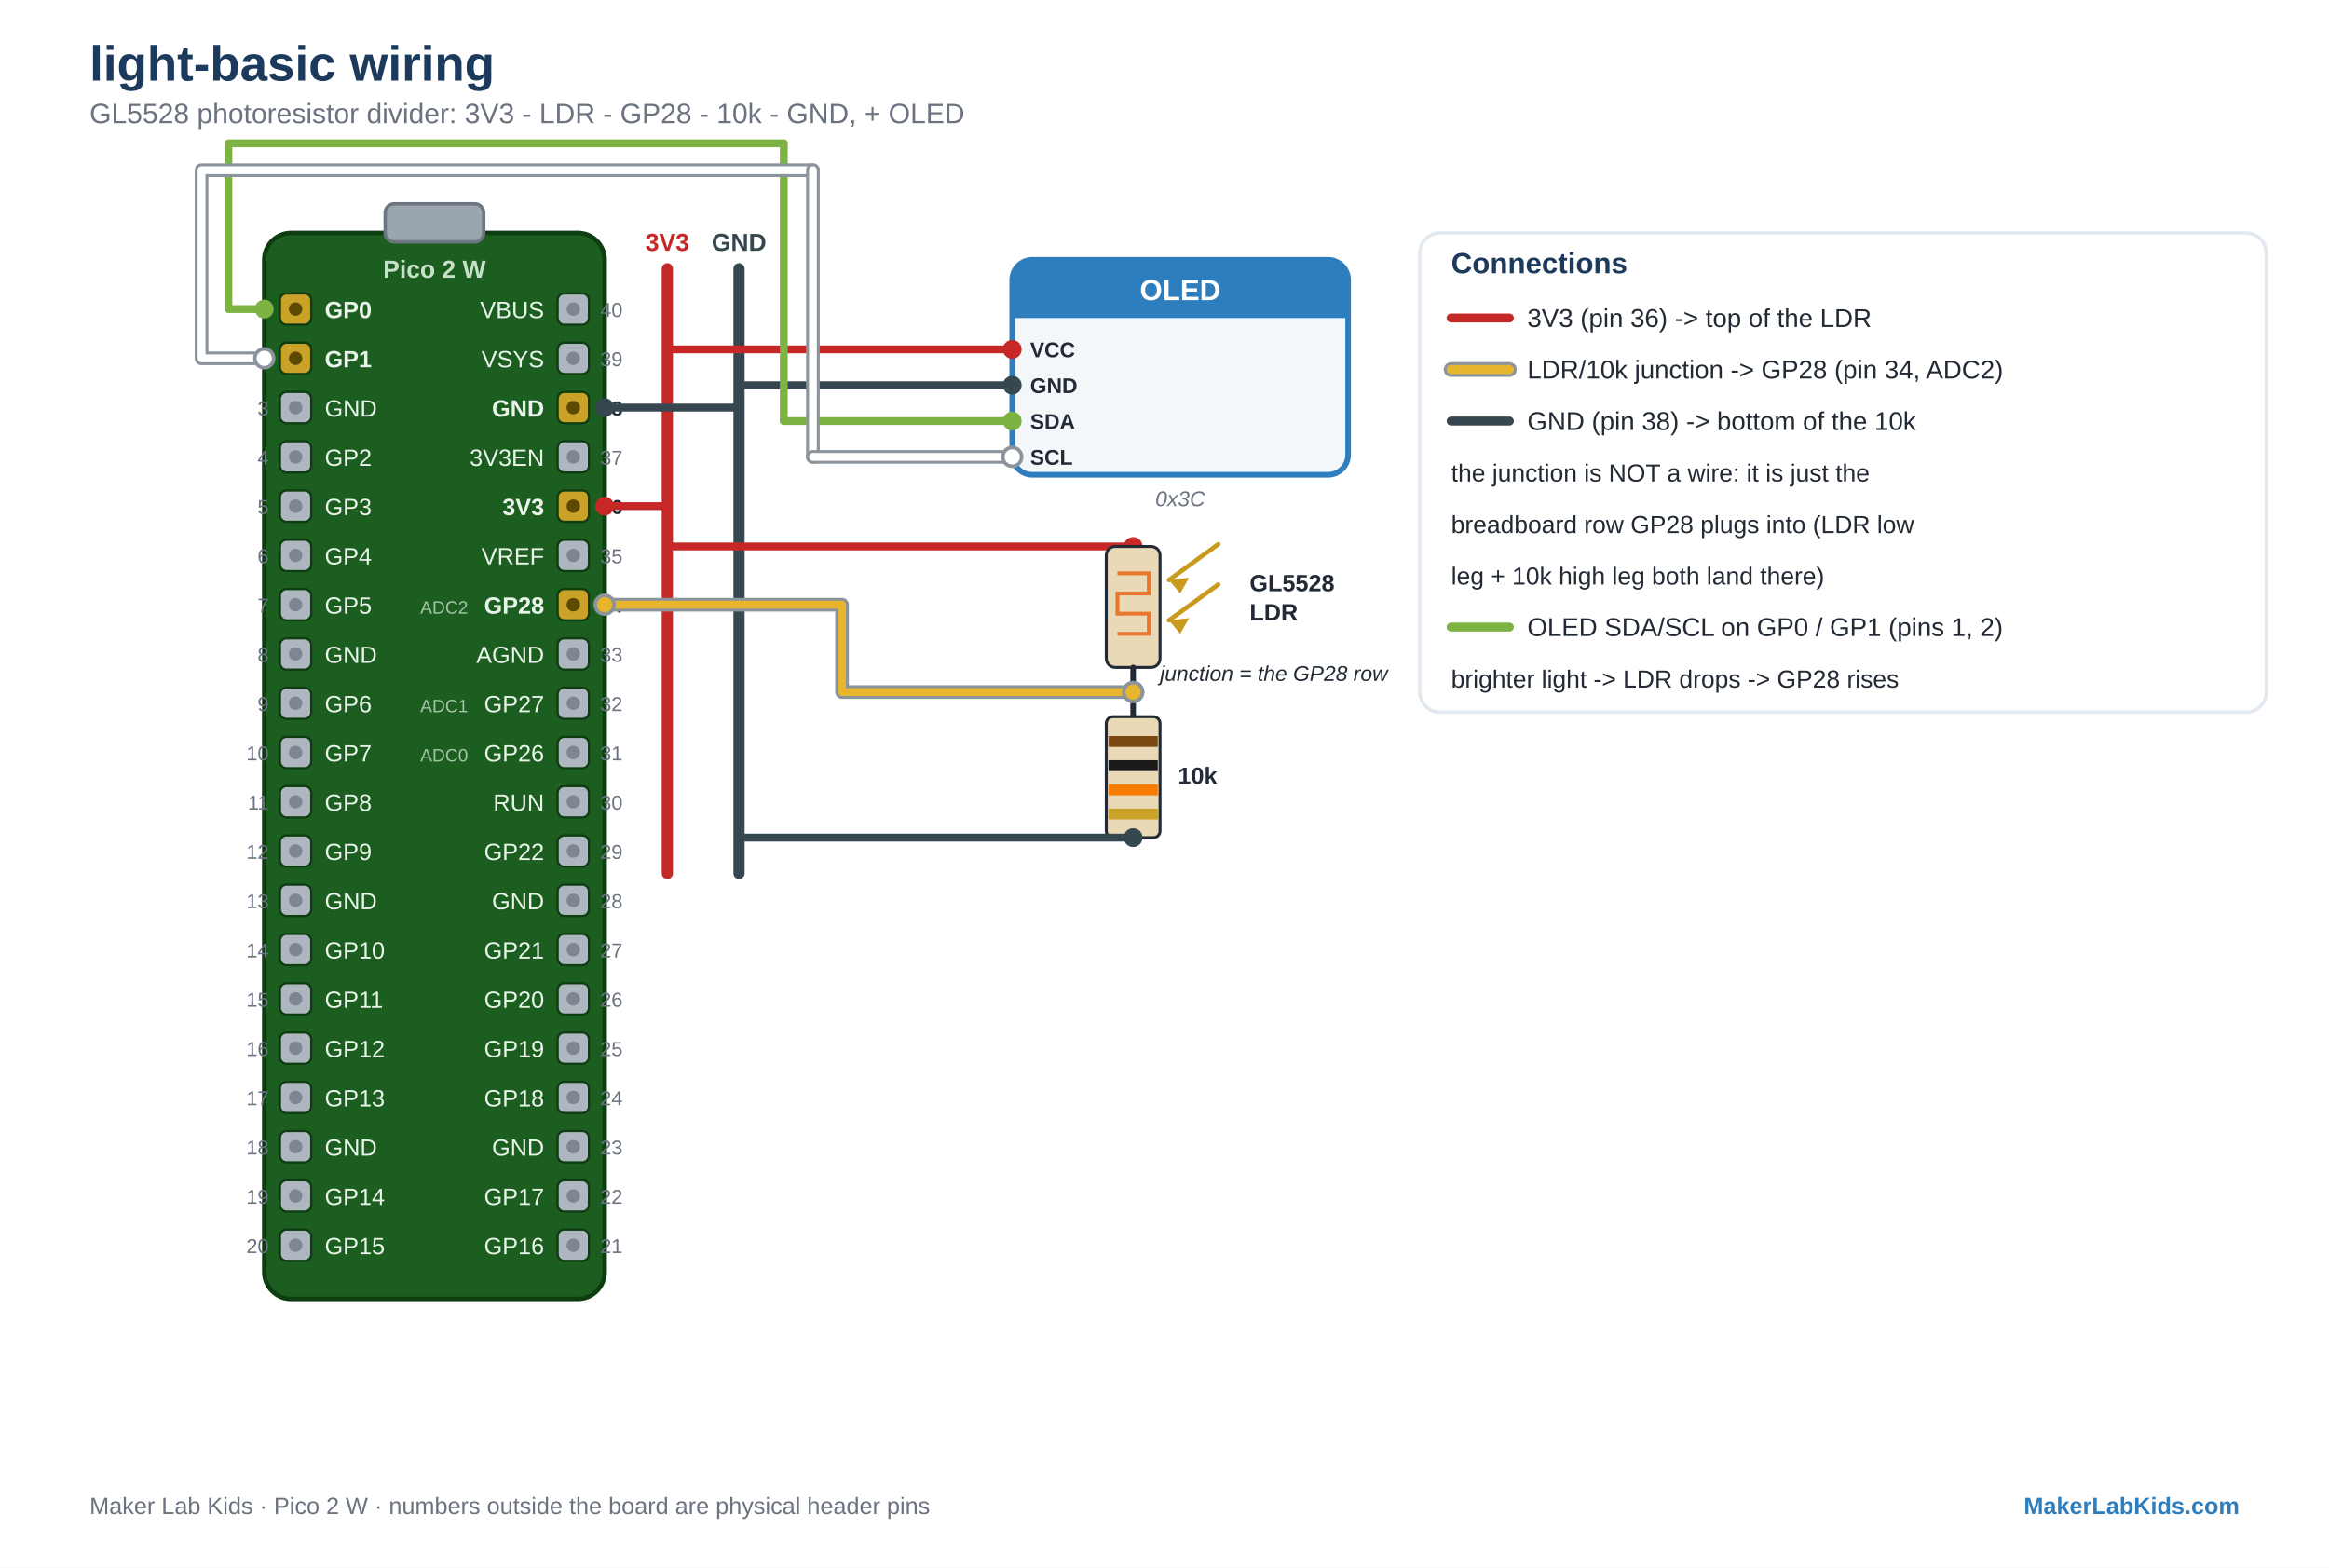
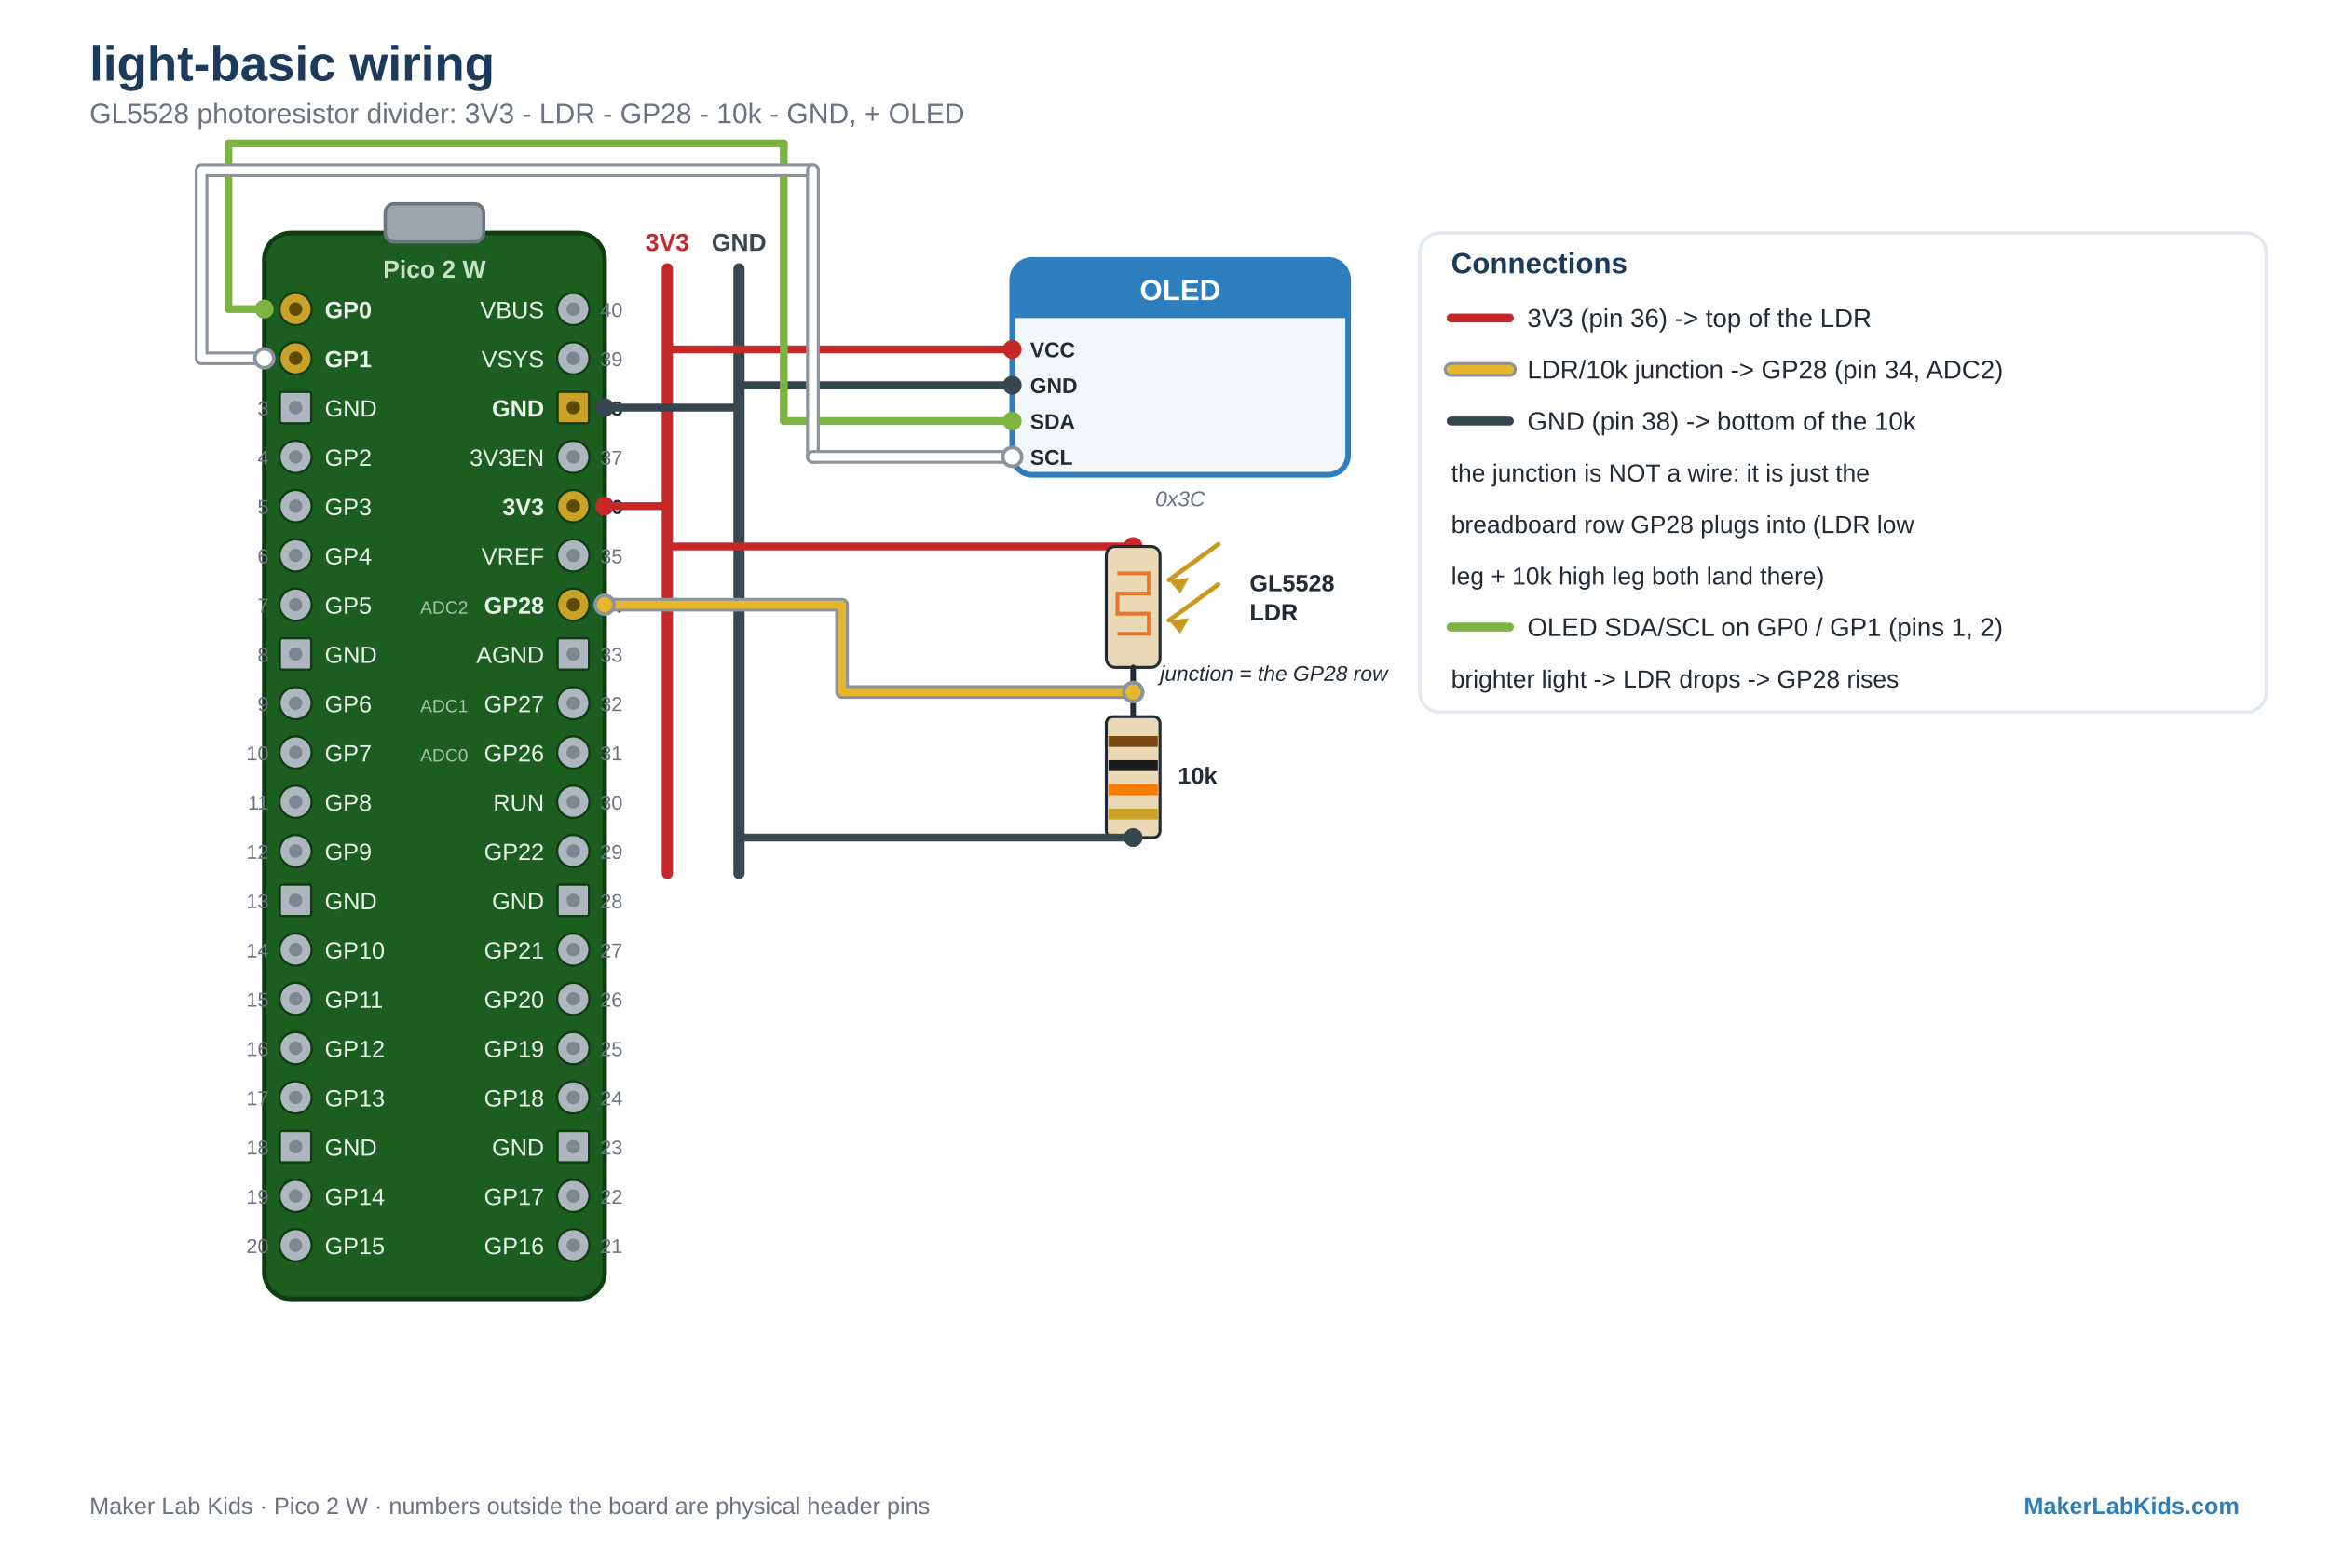
<svg xmlns="http://www.w3.org/2000/svg" viewBox="0 0 1040 700" font-family="Arial, Helvetica, sans-serif">
  <rect width="1040" height="700" fill="#FFFFFF" />
  <text x="40" y="36" font-family="Arial, Helvetica, sans-serif" font-size="22" fill="#1B3A5C" text-anchor="start" font-weight="bold">light-basic wiring</text>
  <text x="40" y="55" font-family="Arial, Helvetica, sans-serif" font-size="12.5" fill="#6B7280" text-anchor="start">GL5528 photoresistor divider: 3V3 - LDR - GP28 - 10k - GND, + OLED</text>
  <rect x="118" y="104" width="152" height="476" rx="12" fill="#1B5E20" stroke="#0E3D12" stroke-width="2" />
  <rect x="172" y="91" width="44" height="17" rx="4" fill="#9AA5AD" stroke="#6B7680" stroke-width="1.5" />
  <text x="194" y="124" font-family="Arial, Helvetica, sans-serif" font-size="11" fill="#C7E0C9" text-anchor="middle" font-weight="bold">Pico 2 W</text>
-   <rect x="125" y="131" width="14" height="14" rx="3" fill="#C9A227" stroke="#0E3D12" stroke-width="1" />
+   <circle cx="132" cy="138" r="7.2" fill="#C9A227" stroke="#0E3D12" stroke-width="1" />
  <circle cx="132" cy="138" r="3" fill="#5C4A00" />
  <text x="145" y="142" font-family="Arial, Helvetica, sans-serif" font-size="10.5" fill="#EAF4EB" text-anchor="start" font-weight="bold">GP0</text>
  <text x="120" y="141.5" font-family="Arial, Helvetica, sans-serif" font-size="9" fill="#222A35" text-anchor="end" font-weight="bold">1</text>
-   <rect x="125" y="153" width="14" height="14" rx="3" fill="#C9A227" stroke="#0E3D12" stroke-width="1" />
+   <circle cx="132" cy="160" r="7.2" fill="#C9A227" stroke="#0E3D12" stroke-width="1" />
  <circle cx="132" cy="160" r="3" fill="#5C4A00" />
  <text x="145" y="164" font-family="Arial, Helvetica, sans-serif" font-size="10.5" fill="#EAF4EB" text-anchor="start" font-weight="bold">GP1</text>
  <text x="120" y="163.5" font-family="Arial, Helvetica, sans-serif" font-size="9" fill="#222A35" text-anchor="end" font-weight="bold">2</text>
-   <rect x="125" y="175" width="14" height="14" rx="3" fill="#AEB6BF" stroke="#0E3D12" stroke-width="1" />
+   <rect x="125" y="175" width="14" height="14" rx="1" fill="#AEB6BF" stroke="#0E3D12" stroke-width="1" />
  <circle cx="132" cy="182" r="3" fill="#7E8791" />
  <text x="145" y="186" font-family="Arial, Helvetica, sans-serif" font-size="10.5" fill="#EAF4EB" text-anchor="start">GND</text>
  <text x="120" y="185.5" font-family="Arial, Helvetica, sans-serif" font-size="9" fill="#6B7280" text-anchor="end">3</text>
-   <rect x="125" y="197" width="14" height="14" rx="3" fill="#AEB6BF" stroke="#0E3D12" stroke-width="1" />
+   <circle cx="132" cy="204" r="7.2" fill="#AEB6BF" stroke="#0E3D12" stroke-width="1" />
  <circle cx="132" cy="204" r="3" fill="#7E8791" />
  <text x="145" y="208" font-family="Arial, Helvetica, sans-serif" font-size="10.5" fill="#EAF4EB" text-anchor="start">GP2</text>
  <text x="120" y="207.5" font-family="Arial, Helvetica, sans-serif" font-size="9" fill="#6B7280" text-anchor="end">4</text>
-   <rect x="125" y="219" width="14" height="14" rx="3" fill="#AEB6BF" stroke="#0E3D12" stroke-width="1" />
+   <circle cx="132" cy="226" r="7.2" fill="#AEB6BF" stroke="#0E3D12" stroke-width="1" />
  <circle cx="132" cy="226" r="3" fill="#7E8791" />
  <text x="145" y="230" font-family="Arial, Helvetica, sans-serif" font-size="10.5" fill="#EAF4EB" text-anchor="start">GP3</text>
  <text x="120" y="229.5" font-family="Arial, Helvetica, sans-serif" font-size="9" fill="#6B7280" text-anchor="end">5</text>
-   <rect x="125" y="241" width="14" height="14" rx="3" fill="#AEB6BF" stroke="#0E3D12" stroke-width="1" />
+   <circle cx="132" cy="248" r="7.2" fill="#AEB6BF" stroke="#0E3D12" stroke-width="1" />
  <circle cx="132" cy="248" r="3" fill="#7E8791" />
  <text x="145" y="252" font-family="Arial, Helvetica, sans-serif" font-size="10.5" fill="#EAF4EB" text-anchor="start">GP4</text>
  <text x="120" y="251.5" font-family="Arial, Helvetica, sans-serif" font-size="9" fill="#6B7280" text-anchor="end">6</text>
-   <rect x="125" y="263" width="14" height="14" rx="3" fill="#AEB6BF" stroke="#0E3D12" stroke-width="1" />
+   <circle cx="132" cy="270" r="7.2" fill="#AEB6BF" stroke="#0E3D12" stroke-width="1" />
  <circle cx="132" cy="270" r="3" fill="#7E8791" />
  <text x="145" y="274" font-family="Arial, Helvetica, sans-serif" font-size="10.5" fill="#EAF4EB" text-anchor="start">GP5</text>
  <text x="120" y="273.5" font-family="Arial, Helvetica, sans-serif" font-size="9" fill="#6B7280" text-anchor="end">7</text>
-   <rect x="125" y="285" width="14" height="14" rx="3" fill="#AEB6BF" stroke="#0E3D12" stroke-width="1" />
+   <rect x="125" y="285" width="14" height="14" rx="1" fill="#AEB6BF" stroke="#0E3D12" stroke-width="1" />
  <circle cx="132" cy="292" r="3" fill="#7E8791" />
  <text x="145" y="296" font-family="Arial, Helvetica, sans-serif" font-size="10.5" fill="#EAF4EB" text-anchor="start">GND</text>
  <text x="120" y="295.5" font-family="Arial, Helvetica, sans-serif" font-size="9" fill="#6B7280" text-anchor="end">8</text>
-   <rect x="125" y="307" width="14" height="14" rx="3" fill="#AEB6BF" stroke="#0E3D12" stroke-width="1" />
+   <circle cx="132" cy="314" r="7.2" fill="#AEB6BF" stroke="#0E3D12" stroke-width="1" />
  <circle cx="132" cy="314" r="3" fill="#7E8791" />
  <text x="145" y="318" font-family="Arial, Helvetica, sans-serif" font-size="10.5" fill="#EAF4EB" text-anchor="start">GP6</text>
  <text x="120" y="317.5" font-family="Arial, Helvetica, sans-serif" font-size="9" fill="#6B7280" text-anchor="end">9</text>
-   <rect x="125" y="329" width="14" height="14" rx="3" fill="#AEB6BF" stroke="#0E3D12" stroke-width="1" />
+   <circle cx="132" cy="336" r="7.2" fill="#AEB6BF" stroke="#0E3D12" stroke-width="1" />
  <circle cx="132" cy="336" r="3" fill="#7E8791" />
  <text x="145" y="340" font-family="Arial, Helvetica, sans-serif" font-size="10.5" fill="#EAF4EB" text-anchor="start">GP7</text>
  <text x="120" y="339.5" font-family="Arial, Helvetica, sans-serif" font-size="9" fill="#6B7280" text-anchor="end">10</text>
-   <rect x="125" y="351" width="14" height="14" rx="3" fill="#AEB6BF" stroke="#0E3D12" stroke-width="1" />
+   <circle cx="132" cy="358" r="7.2" fill="#AEB6BF" stroke="#0E3D12" stroke-width="1" />
  <circle cx="132" cy="358" r="3" fill="#7E8791" />
  <text x="145" y="362" font-family="Arial, Helvetica, sans-serif" font-size="10.5" fill="#EAF4EB" text-anchor="start">GP8</text>
  <text x="120" y="361.5" font-family="Arial, Helvetica, sans-serif" font-size="9" fill="#6B7280" text-anchor="end">11</text>
-   <rect x="125" y="373" width="14" height="14" rx="3" fill="#AEB6BF" stroke="#0E3D12" stroke-width="1" />
+   <circle cx="132" cy="380" r="7.2" fill="#AEB6BF" stroke="#0E3D12" stroke-width="1" />
  <circle cx="132" cy="380" r="3" fill="#7E8791" />
  <text x="145" y="384" font-family="Arial, Helvetica, sans-serif" font-size="10.5" fill="#EAF4EB" text-anchor="start">GP9</text>
  <text x="120" y="383.5" font-family="Arial, Helvetica, sans-serif" font-size="9" fill="#6B7280" text-anchor="end">12</text>
-   <rect x="125" y="395" width="14" height="14" rx="3" fill="#AEB6BF" stroke="#0E3D12" stroke-width="1" />
+   <rect x="125" y="395" width="14" height="14" rx="1" fill="#AEB6BF" stroke="#0E3D12" stroke-width="1" />
  <circle cx="132" cy="402" r="3" fill="#7E8791" />
  <text x="145" y="406" font-family="Arial, Helvetica, sans-serif" font-size="10.5" fill="#EAF4EB" text-anchor="start">GND</text>
  <text x="120" y="405.5" font-family="Arial, Helvetica, sans-serif" font-size="9" fill="#6B7280" text-anchor="end">13</text>
-   <rect x="125" y="417" width="14" height="14" rx="3" fill="#AEB6BF" stroke="#0E3D12" stroke-width="1" />
+   <circle cx="132" cy="424" r="7.2" fill="#AEB6BF" stroke="#0E3D12" stroke-width="1" />
  <circle cx="132" cy="424" r="3" fill="#7E8791" />
  <text x="145" y="428" font-family="Arial, Helvetica, sans-serif" font-size="10.5" fill="#EAF4EB" text-anchor="start">GP10</text>
  <text x="120" y="427.5" font-family="Arial, Helvetica, sans-serif" font-size="9" fill="#6B7280" text-anchor="end">14</text>
-   <rect x="125" y="439" width="14" height="14" rx="3" fill="#AEB6BF" stroke="#0E3D12" stroke-width="1" />
+   <circle cx="132" cy="446" r="7.2" fill="#AEB6BF" stroke="#0E3D12" stroke-width="1" />
  <circle cx="132" cy="446" r="3" fill="#7E8791" />
  <text x="145" y="450" font-family="Arial, Helvetica, sans-serif" font-size="10.5" fill="#EAF4EB" text-anchor="start">GP11</text>
  <text x="120" y="449.5" font-family="Arial, Helvetica, sans-serif" font-size="9" fill="#6B7280" text-anchor="end">15</text>
-   <rect x="125" y="461" width="14" height="14" rx="3" fill="#AEB6BF" stroke="#0E3D12" stroke-width="1" />
+   <circle cx="132" cy="468" r="7.2" fill="#AEB6BF" stroke="#0E3D12" stroke-width="1" />
  <circle cx="132" cy="468" r="3" fill="#7E8791" />
  <text x="145" y="472" font-family="Arial, Helvetica, sans-serif" font-size="10.5" fill="#EAF4EB" text-anchor="start">GP12</text>
  <text x="120" y="471.5" font-family="Arial, Helvetica, sans-serif" font-size="9" fill="#6B7280" text-anchor="end">16</text>
-   <rect x="125" y="483" width="14" height="14" rx="3" fill="#AEB6BF" stroke="#0E3D12" stroke-width="1" />
+   <circle cx="132" cy="490" r="7.2" fill="#AEB6BF" stroke="#0E3D12" stroke-width="1" />
  <circle cx="132" cy="490" r="3" fill="#7E8791" />
  <text x="145" y="494" font-family="Arial, Helvetica, sans-serif" font-size="10.5" fill="#EAF4EB" text-anchor="start">GP13</text>
  <text x="120" y="493.5" font-family="Arial, Helvetica, sans-serif" font-size="9" fill="#6B7280" text-anchor="end">17</text>
-   <rect x="125" y="505" width="14" height="14" rx="3" fill="#AEB6BF" stroke="#0E3D12" stroke-width="1" />
+   <rect x="125" y="505" width="14" height="14" rx="1" fill="#AEB6BF" stroke="#0E3D12" stroke-width="1" />
  <circle cx="132" cy="512" r="3" fill="#7E8791" />
  <text x="145" y="516" font-family="Arial, Helvetica, sans-serif" font-size="10.5" fill="#EAF4EB" text-anchor="start">GND</text>
  <text x="120" y="515.5" font-family="Arial, Helvetica, sans-serif" font-size="9" fill="#6B7280" text-anchor="end">18</text>
-   <rect x="125" y="527" width="14" height="14" rx="3" fill="#AEB6BF" stroke="#0E3D12" stroke-width="1" />
+   <circle cx="132" cy="534" r="7.2" fill="#AEB6BF" stroke="#0E3D12" stroke-width="1" />
  <circle cx="132" cy="534" r="3" fill="#7E8791" />
  <text x="145" y="538" font-family="Arial, Helvetica, sans-serif" font-size="10.5" fill="#EAF4EB" text-anchor="start">GP14</text>
  <text x="120" y="537.5" font-family="Arial, Helvetica, sans-serif" font-size="9" fill="#6B7280" text-anchor="end">19</text>
-   <rect x="125" y="549" width="14" height="14" rx="3" fill="#AEB6BF" stroke="#0E3D12" stroke-width="1" />
+   <circle cx="132" cy="556" r="7.2" fill="#AEB6BF" stroke="#0E3D12" stroke-width="1" />
  <circle cx="132" cy="556" r="3" fill="#7E8791" />
  <text x="145" y="560" font-family="Arial, Helvetica, sans-serif" font-size="10.5" fill="#EAF4EB" text-anchor="start">GP15</text>
  <text x="120" y="559.5" font-family="Arial, Helvetica, sans-serif" font-size="9" fill="#6B7280" text-anchor="end">20</text>
-   <rect x="249" y="549" width="14" height="14" rx="3" fill="#AEB6BF" stroke="#0E3D12" stroke-width="1" />
+   <circle cx="256" cy="556" r="7.2" fill="#AEB6BF" stroke="#0E3D12" stroke-width="1" />
  <circle cx="256" cy="556" r="3" fill="#7E8791" />
  <text x="243" y="560" font-family="Arial, Helvetica, sans-serif" font-size="10.5" fill="#EAF4EB" text-anchor="end">GP16</text>
  <text x="268" y="559.5" font-family="Arial, Helvetica, sans-serif" font-size="9" fill="#6B7280" text-anchor="start">21</text>
-   <rect x="249" y="527" width="14" height="14" rx="3" fill="#AEB6BF" stroke="#0E3D12" stroke-width="1" />
+   <circle cx="256" cy="534" r="7.2" fill="#AEB6BF" stroke="#0E3D12" stroke-width="1" />
  <circle cx="256" cy="534" r="3" fill="#7E8791" />
  <text x="243" y="538" font-family="Arial, Helvetica, sans-serif" font-size="10.5" fill="#EAF4EB" text-anchor="end">GP17</text>
  <text x="268" y="537.5" font-family="Arial, Helvetica, sans-serif" font-size="9" fill="#6B7280" text-anchor="start">22</text>
-   <rect x="249" y="505" width="14" height="14" rx="3" fill="#AEB6BF" stroke="#0E3D12" stroke-width="1" />
+   <rect x="249" y="505" width="14" height="14" rx="1" fill="#AEB6BF" stroke="#0E3D12" stroke-width="1" />
  <circle cx="256" cy="512" r="3" fill="#7E8791" />
  <text x="243" y="516" font-family="Arial, Helvetica, sans-serif" font-size="10.5" fill="#EAF4EB" text-anchor="end">GND</text>
  <text x="268" y="515.5" font-family="Arial, Helvetica, sans-serif" font-size="9" fill="#6B7280" text-anchor="start">23</text>
-   <rect x="249" y="483" width="14" height="14" rx="3" fill="#AEB6BF" stroke="#0E3D12" stroke-width="1" />
+   <circle cx="256" cy="490" r="7.2" fill="#AEB6BF" stroke="#0E3D12" stroke-width="1" />
  <circle cx="256" cy="490" r="3" fill="#7E8791" />
  <text x="243" y="494" font-family="Arial, Helvetica, sans-serif" font-size="10.5" fill="#EAF4EB" text-anchor="end">GP18</text>
  <text x="268" y="493.5" font-family="Arial, Helvetica, sans-serif" font-size="9" fill="#6B7280" text-anchor="start">24</text>
-   <rect x="249" y="461" width="14" height="14" rx="3" fill="#AEB6BF" stroke="#0E3D12" stroke-width="1" />
+   <circle cx="256" cy="468" r="7.2" fill="#AEB6BF" stroke="#0E3D12" stroke-width="1" />
  <circle cx="256" cy="468" r="3" fill="#7E8791" />
  <text x="243" y="472" font-family="Arial, Helvetica, sans-serif" font-size="10.5" fill="#EAF4EB" text-anchor="end">GP19</text>
  <text x="268" y="471.5" font-family="Arial, Helvetica, sans-serif" font-size="9" fill="#6B7280" text-anchor="start">25</text>
-   <rect x="249" y="439" width="14" height="14" rx="3" fill="#AEB6BF" stroke="#0E3D12" stroke-width="1" />
+   <circle cx="256" cy="446" r="7.2" fill="#AEB6BF" stroke="#0E3D12" stroke-width="1" />
  <circle cx="256" cy="446" r="3" fill="#7E8791" />
  <text x="243" y="450" font-family="Arial, Helvetica, sans-serif" font-size="10.5" fill="#EAF4EB" text-anchor="end">GP20</text>
  <text x="268" y="449.5" font-family="Arial, Helvetica, sans-serif" font-size="9" fill="#6B7280" text-anchor="start">26</text>
-   <rect x="249" y="417" width="14" height="14" rx="3" fill="#AEB6BF" stroke="#0E3D12" stroke-width="1" />
+   <circle cx="256" cy="424" r="7.2" fill="#AEB6BF" stroke="#0E3D12" stroke-width="1" />
  <circle cx="256" cy="424" r="3" fill="#7E8791" />
  <text x="243" y="428" font-family="Arial, Helvetica, sans-serif" font-size="10.5" fill="#EAF4EB" text-anchor="end">GP21</text>
  <text x="268" y="427.5" font-family="Arial, Helvetica, sans-serif" font-size="9" fill="#6B7280" text-anchor="start">27</text>
-   <rect x="249" y="395" width="14" height="14" rx="3" fill="#AEB6BF" stroke="#0E3D12" stroke-width="1" />
+   <rect x="249" y="395" width="14" height="14" rx="1" fill="#AEB6BF" stroke="#0E3D12" stroke-width="1" />
  <circle cx="256" cy="402" r="3" fill="#7E8791" />
  <text x="243" y="406" font-family="Arial, Helvetica, sans-serif" font-size="10.5" fill="#EAF4EB" text-anchor="end">GND</text>
  <text x="268" y="405.5" font-family="Arial, Helvetica, sans-serif" font-size="9" fill="#6B7280" text-anchor="start">28</text>
-   <rect x="249" y="373" width="14" height="14" rx="3" fill="#AEB6BF" stroke="#0E3D12" stroke-width="1" />
+   <circle cx="256" cy="380" r="7.2" fill="#AEB6BF" stroke="#0E3D12" stroke-width="1" />
  <circle cx="256" cy="380" r="3" fill="#7E8791" />
  <text x="243" y="384" font-family="Arial, Helvetica, sans-serif" font-size="10.5" fill="#EAF4EB" text-anchor="end">GP22</text>
  <text x="268" y="383.5" font-family="Arial, Helvetica, sans-serif" font-size="9" fill="#6B7280" text-anchor="start">29</text>
-   <rect x="249" y="351" width="14" height="14" rx="3" fill="#AEB6BF" stroke="#0E3D12" stroke-width="1" />
+   <circle cx="256" cy="358" r="7.2" fill="#AEB6BF" stroke="#0E3D12" stroke-width="1" />
  <circle cx="256" cy="358" r="3" fill="#7E8791" />
  <text x="243" y="362" font-family="Arial, Helvetica, sans-serif" font-size="10.5" fill="#EAF4EB" text-anchor="end">RUN</text>
  <text x="268" y="361.5" font-family="Arial, Helvetica, sans-serif" font-size="9" fill="#6B7280" text-anchor="start">30</text>
-   <rect x="249" y="329" width="14" height="14" rx="3" fill="#AEB6BF" stroke="#0E3D12" stroke-width="1" />
+   <circle cx="256" cy="336" r="7.2" fill="#AEB6BF" stroke="#0E3D12" stroke-width="1" />
  <circle cx="256" cy="336" r="3" fill="#7E8791" />
  <text x="243" y="340" font-family="Arial, Helvetica, sans-serif" font-size="10.5" fill="#EAF4EB" text-anchor="end">GP26</text>
  <text x="209" y="340" font-family="Arial, Helvetica, sans-serif" font-size="8" fill="#A6C4A8" text-anchor="end">ADC0</text>
  <text x="268" y="339.5" font-family="Arial, Helvetica, sans-serif" font-size="9" fill="#6B7280" text-anchor="start">31</text>
-   <rect x="249" y="307" width="14" height="14" rx="3" fill="#AEB6BF" stroke="#0E3D12" stroke-width="1" />
+   <circle cx="256" cy="314" r="7.2" fill="#AEB6BF" stroke="#0E3D12" stroke-width="1" />
  <circle cx="256" cy="314" r="3" fill="#7E8791" />
  <text x="243" y="318" font-family="Arial, Helvetica, sans-serif" font-size="10.5" fill="#EAF4EB" text-anchor="end">GP27</text>
  <text x="209" y="318" font-family="Arial, Helvetica, sans-serif" font-size="8" fill="#A6C4A8" text-anchor="end">ADC1</text>
  <text x="268" y="317.5" font-family="Arial, Helvetica, sans-serif" font-size="9" fill="#6B7280" text-anchor="start">32</text>
-   <rect x="249" y="285" width="14" height="14" rx="3" fill="#AEB6BF" stroke="#0E3D12" stroke-width="1" />
+   <rect x="249" y="285" width="14" height="14" rx="1" fill="#AEB6BF" stroke="#0E3D12" stroke-width="1" />
  <circle cx="256" cy="292" r="3" fill="#7E8791" />
  <text x="243" y="296" font-family="Arial, Helvetica, sans-serif" font-size="10.5" fill="#EAF4EB" text-anchor="end">AGND</text>
  <text x="268" y="295.5" font-family="Arial, Helvetica, sans-serif" font-size="9" fill="#6B7280" text-anchor="start">33</text>
-   <rect x="249" y="263" width="14" height="14" rx="3" fill="#C9A227" stroke="#0E3D12" stroke-width="1" />
+   <circle cx="256" cy="270" r="7.2" fill="#C9A227" stroke="#0E3D12" stroke-width="1" />
  <circle cx="256" cy="270" r="3" fill="#5C4A00" />
  <text x="243" y="274" font-family="Arial, Helvetica, sans-serif" font-size="10.5" fill="#EAF4EB" text-anchor="end" font-weight="bold">GP28</text>
  <text x="209" y="274" font-family="Arial, Helvetica, sans-serif" font-size="8" fill="#A6C4A8" text-anchor="end">ADC2</text>
  <text x="268" y="273.5" font-family="Arial, Helvetica, sans-serif" font-size="9" fill="#222A35" text-anchor="start" font-weight="bold">34</text>
-   <rect x="249" y="241" width="14" height="14" rx="3" fill="#AEB6BF" stroke="#0E3D12" stroke-width="1" />
+   <circle cx="256" cy="248" r="7.2" fill="#AEB6BF" stroke="#0E3D12" stroke-width="1" />
  <circle cx="256" cy="248" r="3" fill="#7E8791" />
  <text x="243" y="252" font-family="Arial, Helvetica, sans-serif" font-size="10.5" fill="#EAF4EB" text-anchor="end">VREF</text>
  <text x="268" y="251.5" font-family="Arial, Helvetica, sans-serif" font-size="9" fill="#6B7280" text-anchor="start">35</text>
-   <rect x="249" y="219" width="14" height="14" rx="3" fill="#C9A227" stroke="#0E3D12" stroke-width="1" />
+   <circle cx="256" cy="226" r="7.2" fill="#C9A227" stroke="#0E3D12" stroke-width="1" />
  <circle cx="256" cy="226" r="3" fill="#5C4A00" />
  <text x="243" y="230" font-family="Arial, Helvetica, sans-serif" font-size="10.5" fill="#EAF4EB" text-anchor="end" font-weight="bold">3V3</text>
  <text x="268" y="229.5" font-family="Arial, Helvetica, sans-serif" font-size="9" fill="#222A35" text-anchor="start" font-weight="bold">36</text>
-   <rect x="249" y="197" width="14" height="14" rx="3" fill="#AEB6BF" stroke="#0E3D12" stroke-width="1" />
+   <circle cx="256" cy="204" r="7.2" fill="#AEB6BF" stroke="#0E3D12" stroke-width="1" />
  <circle cx="256" cy="204" r="3" fill="#7E8791" />
  <text x="243" y="208" font-family="Arial, Helvetica, sans-serif" font-size="10.5" fill="#EAF4EB" text-anchor="end">3V3EN</text>
  <text x="268" y="207.5" font-family="Arial, Helvetica, sans-serif" font-size="9" fill="#6B7280" text-anchor="start">37</text>
-   <rect x="249" y="175" width="14" height="14" rx="3" fill="#C9A227" stroke="#0E3D12" stroke-width="1" />
+   <rect x="249" y="175" width="14" height="14" rx="1" fill="#C9A227" stroke="#0E3D12" stroke-width="1" />
  <circle cx="256" cy="182" r="3" fill="#5C4A00" />
  <text x="243" y="186" font-family="Arial, Helvetica, sans-serif" font-size="10.5" fill="#EAF4EB" text-anchor="end" font-weight="bold">GND</text>
  <text x="268" y="185.5" font-family="Arial, Helvetica, sans-serif" font-size="9" fill="#222A35" text-anchor="start" font-weight="bold">38</text>
-   <rect x="249" y="153" width="14" height="14" rx="3" fill="#AEB6BF" stroke="#0E3D12" stroke-width="1" />
+   <circle cx="256" cy="160" r="7.2" fill="#AEB6BF" stroke="#0E3D12" stroke-width="1" />
  <circle cx="256" cy="160" r="3" fill="#7E8791" />
  <text x="243" y="164" font-family="Arial, Helvetica, sans-serif" font-size="10.5" fill="#EAF4EB" text-anchor="end">VSYS</text>
  <text x="268" y="163.5" font-family="Arial, Helvetica, sans-serif" font-size="9" fill="#6B7280" text-anchor="start">39</text>
-   <rect x="249" y="131" width="14" height="14" rx="3" fill="#AEB6BF" stroke="#0E3D12" stroke-width="1" />
+   <circle cx="256" cy="138" r="7.2" fill="#AEB6BF" stroke="#0E3D12" stroke-width="1" />
  <circle cx="256" cy="138" r="3" fill="#7E8791" />
  <text x="243" y="142" font-family="Arial, Helvetica, sans-serif" font-size="10.5" fill="#EAF4EB" text-anchor="end">VBUS</text>
  <text x="268" y="141.5" font-family="Arial, Helvetica, sans-serif" font-size="9" fill="#6B7280" text-anchor="start">40</text>
  <path d="M298 120 L298 390" fill="none" stroke="#C62828" stroke-width="5" stroke-linejoin="round" stroke-linecap="round" />
  <path d="M330 120 L330 390" fill="none" stroke="#37474F" stroke-width="5" stroke-linejoin="round" stroke-linecap="round" />
  <text x="298" y="112" font-family="Arial, Helvetica, sans-serif" font-size="11" fill="#C62828" text-anchor="middle" font-weight="bold">3V3</text>
  <text x="330" y="112" font-family="Arial, Helvetica, sans-serif" font-size="11" fill="#37474F" text-anchor="middle" font-weight="bold">GND</text>
  <path d="M270 226 L298 226" fill="none" stroke="#C62828" stroke-width="3.5" stroke-linejoin="round" stroke-linecap="round" />
  <circle cx="270" cy="226" r="4.2" fill="#C62828" />
  <path d="M270 182 L330 182" fill="none" stroke="#37474F" stroke-width="3.5" stroke-linejoin="round" stroke-linecap="round" />
  <circle cx="270" cy="182" r="4.2" fill="#37474F" />
  <rect x="452" y="116" width="150" height="96" rx="9" fill="#F4F7FA" stroke="#2E7DBC" stroke-width="2.5" />
  <path d="M452 125 q0 -9 9 -9 h132 q9 0 9 9 v17 h-150 z" fill="#2E7DBC" />
  <text x="527" y="134" font-family="Arial, Helvetica, sans-serif" font-size="13" fill="#FFFFFF" text-anchor="middle" font-weight="bold">OLED</text>
  <text x="527" y="226" font-family="Arial, Helvetica, sans-serif" font-size="9.5" fill="#6B7280" text-anchor="middle" font-style="italic">0x3C</text>
  <text x="460" y="159.5" font-family="Arial, Helvetica, sans-serif" font-size="9.5" fill="#222A35" text-anchor="start" font-weight="bold">VCC</text>
  <text x="460" y="175.5" font-family="Arial, Helvetica, sans-serif" font-size="9.5" fill="#222A35" text-anchor="start" font-weight="bold">GND</text>
  <text x="460" y="191.5" font-family="Arial, Helvetica, sans-serif" font-size="9.5" fill="#222A35" text-anchor="start" font-weight="bold">SDA</text>
  <text x="460" y="207.5" font-family="Arial, Helvetica, sans-serif" font-size="9.5" fill="#222A35" text-anchor="start" font-weight="bold">SCL</text>
  <path d="M298 156 L452 156" fill="none" stroke="#C62828" stroke-width="3.5" stroke-linejoin="round" stroke-linecap="round" />
  <circle cx="452" cy="156" r="4.2" fill="#C62828" />
  <path d="M330 172 L452 172" fill="none" stroke="#37474F" stroke-width="3.5" stroke-linejoin="round" stroke-linecap="round" />
  <circle cx="452" cy="172" r="4.2" fill="#37474F" />
  <path d="M118 138 L102 138 L102 64 L350 64" fill="none" stroke="#7CB342" stroke-width="3.5" stroke-linejoin="round" stroke-linecap="round" />
  <circle cx="118" cy="138" r="4.2" fill="#7CB342" />
  <path d="M350 64 L350 188" fill="none" stroke="#7CB342" stroke-width="3.5" stroke-linejoin="round" stroke-linecap="round" />
  <path d="M350 188 L452 188" fill="none" stroke="#7CB342" stroke-width="3.5" stroke-linejoin="round" stroke-linecap="round" />
  <circle cx="452" cy="188" r="4.2" fill="#7CB342" />
  <path d="M118 160 L90 160 L90 76 L363 76" fill="none" stroke="#8B949C" stroke-width="6.1" stroke-linejoin="round" stroke-linecap="round" />
  <path d="M118 160 L90 160 L90 76 L363 76" fill="none" stroke="#FFFFFF" stroke-width="3.5" stroke-linejoin="round" stroke-linecap="round" />
  <circle cx="118" cy="160" r="4.2" fill="#FFFFFF" stroke="#8B949C" stroke-width="1.6" />
  <path d="M363 76 L363 204" fill="none" stroke="#8B949C" stroke-width="6.1" stroke-linejoin="round" stroke-linecap="round" />
  <path d="M363 76 L363 204" fill="none" stroke="#FFFFFF" stroke-width="3.5" stroke-linejoin="round" stroke-linecap="round" />
  <path d="M363 204 L452 204" fill="none" stroke="#8B949C" stroke-width="6.1" stroke-linejoin="round" stroke-linecap="round" />
  <path d="M363 204 L452 204" fill="none" stroke="#FFFFFF" stroke-width="3.5" stroke-linejoin="round" stroke-linecap="round" />
  <circle cx="452" cy="204" r="4.2" fill="#FFFFFF" stroke="#8B949C" stroke-width="1.6" />
  <path d="M298 244 L506 244" fill="none" stroke="#C62828" stroke-width="3.5" stroke-linejoin="round" stroke-linecap="round" />
  <circle cx="506" cy="244" r="4.2" fill="#C62828" />
  <rect x="494" y="244" width="24" height="54" rx="4" fill="#E9D9B6" stroke="#222A35" stroke-width="1.3" />
  <path d="M499 256 h14 v9 h-14 v9 h14 v9 h-14" fill="none" stroke="#E8762C" stroke-width="1.7" />
  <path d="M544 243 L522 259" fill="none" stroke="#C99A1E" stroke-width="2" stroke-linejoin="round" stroke-linecap="round" />
  <path d="M522 259 l9 -1 l-4 7 z" fill="#C99A1E" />
  <path d="M544 261 L522 277" fill="none" stroke="#C99A1E" stroke-width="2" stroke-linejoin="round" stroke-linecap="round" />
  <path d="M522 277 l9 -1 l-4 7 z" fill="#C99A1E" />
  <text x="558" y="264" font-family="Arial, Helvetica, sans-serif" font-size="10.5" fill="#222A35" text-anchor="start" font-weight="bold">GL5528</text>
  <text x="558" y="277" font-family="Arial, Helvetica, sans-serif" font-size="10.5" fill="#222A35" text-anchor="start" font-weight="bold">LDR</text>
  <path d="M506 298 L506 320" fill="none" stroke="#222A35" stroke-width="2.5" stroke-linejoin="round" stroke-linecap="round" />
  <circle cx="506" cy="309" r="4.2" fill="#E8B62C" stroke="#8B949C" stroke-width="1.6" />
  <path d="M270 270 L376 270 L376 309 L506 309" fill="none" stroke="#8B949C" stroke-width="6.1" stroke-linejoin="round" stroke-linecap="round" />
  <path d="M270 270 L376 270 L376 309 L506 309" fill="none" stroke="#E8B62C" stroke-width="3.5" stroke-linejoin="round" stroke-linecap="round" />
  <circle cx="270" cy="270" r="4.2" fill="#E8B62C" stroke="#8B949C" stroke-width="1.6" />
  <circle cx="506" cy="309" r="4.2" fill="#E8B62C" stroke="#8B949C" stroke-width="1.6" />
  <text x="518" y="304" font-family="Arial, Helvetica, sans-serif" font-size="9.5" fill="#222A35" text-anchor="start" font-style="italic">junction = the GP28 row</text>
  <rect x="494" y="320" width="24" height="54" rx="3" fill="#E9D9B6" stroke="#222A35" stroke-width="1.3" />
  <rect x="495" y="328.64" width="22" height="4.86" fill="#7B4A12" />
  <rect x="495" y="339.44" width="22" height="4.86" fill="#1B1B1B" />
  <rect x="495" y="350.24" width="22" height="4.86" fill="#F57C00" />
  <rect x="495" y="361.04" width="22" height="4.86" fill="#C9A227" />
  <text x="526" y="350" font-family="Arial, Helvetica, sans-serif" font-size="10.5" fill="#222A35" text-anchor="start" font-weight="bold">10k</text>
  <path d="M330 374 L506 374" fill="none" stroke="#37474F" stroke-width="3.5" stroke-linejoin="round" stroke-linecap="round" />
  <circle cx="506" cy="374" r="4.2" fill="#37474F" />
  <rect x="634" y="104" width="378" height="214" rx="9" fill="#FFFFFF" stroke="#E1E8EF" stroke-width="1.5" />
  <text x="648" y="122" font-family="Arial, Helvetica, sans-serif" font-size="13" fill="#1B3A5C" text-anchor="start" font-weight="bold">Connections</text>
  <line x1="648" y1="142" x2="674" y2="142" stroke="#C62828" stroke-width="4" stroke-linecap="round" />
  <text x="682" y="146" font-family="Arial, Helvetica, sans-serif" font-size="11.5" fill="#222A35" text-anchor="start">3V3 (pin 36) -&gt; top of the LDR</text>
  <line x1="648" y1="165" x2="674" y2="165" stroke="#8B949C" stroke-width="6.6" stroke-linecap="round" />
  <line x1="648" y1="165" x2="674" y2="165" stroke="#E8B62C" stroke-width="4" stroke-linecap="round" />
  <text x="682" y="169" font-family="Arial, Helvetica, sans-serif" font-size="11.5" fill="#222A35" text-anchor="start">LDR/10k junction -&gt; GP28 (pin 34, ADC2)</text>
  <line x1="648" y1="188" x2="674" y2="188" stroke="#37474F" stroke-width="4" stroke-linecap="round" />
  <text x="682" y="192" font-family="Arial, Helvetica, sans-serif" font-size="11.5" fill="#222A35" text-anchor="start">GND (pin 38) -&gt; bottom of the 10k</text>
  <text x="648" y="215" font-family="Arial, Helvetica, sans-serif" font-size="11" fill="#222A35" text-anchor="start">the junction is NOT a wire: it is just the</text>
  <text x="648" y="238" font-family="Arial, Helvetica, sans-serif" font-size="11" fill="#222A35" text-anchor="start">breadboard row GP28 plugs into (LDR low</text>
  <text x="648" y="261" font-family="Arial, Helvetica, sans-serif" font-size="11" fill="#222A35" text-anchor="start">leg + 10k high leg both land there)</text>
  <line x1="648" y1="280" x2="674" y2="280" stroke="#7CB342" stroke-width="4" stroke-linecap="round" />
  <text x="682" y="284" font-family="Arial, Helvetica, sans-serif" font-size="11.5" fill="#222A35" text-anchor="start">OLED SDA/SCL on GP0 / GP1 (pins 1, 2)</text>
  <text x="648" y="307" font-family="Arial, Helvetica, sans-serif" font-size="11" fill="#222A35" text-anchor="start">brighter light -&gt; LDR drops -&gt; GP28 rises</text>
  <text x="40" y="676" font-family="Arial, Helvetica, sans-serif" font-size="10.5" fill="#6B7280" text-anchor="start">Maker Lab Kids  ·  Pico 2 W  ·  numbers outside the board are physical header pins</text>
  <text x="1000" y="676" font-family="Arial, Helvetica, sans-serif" font-size="10.5" fill="#2E7DBC" text-anchor="end" font-weight="bold">MakerLabKids.com</text>
</svg>
